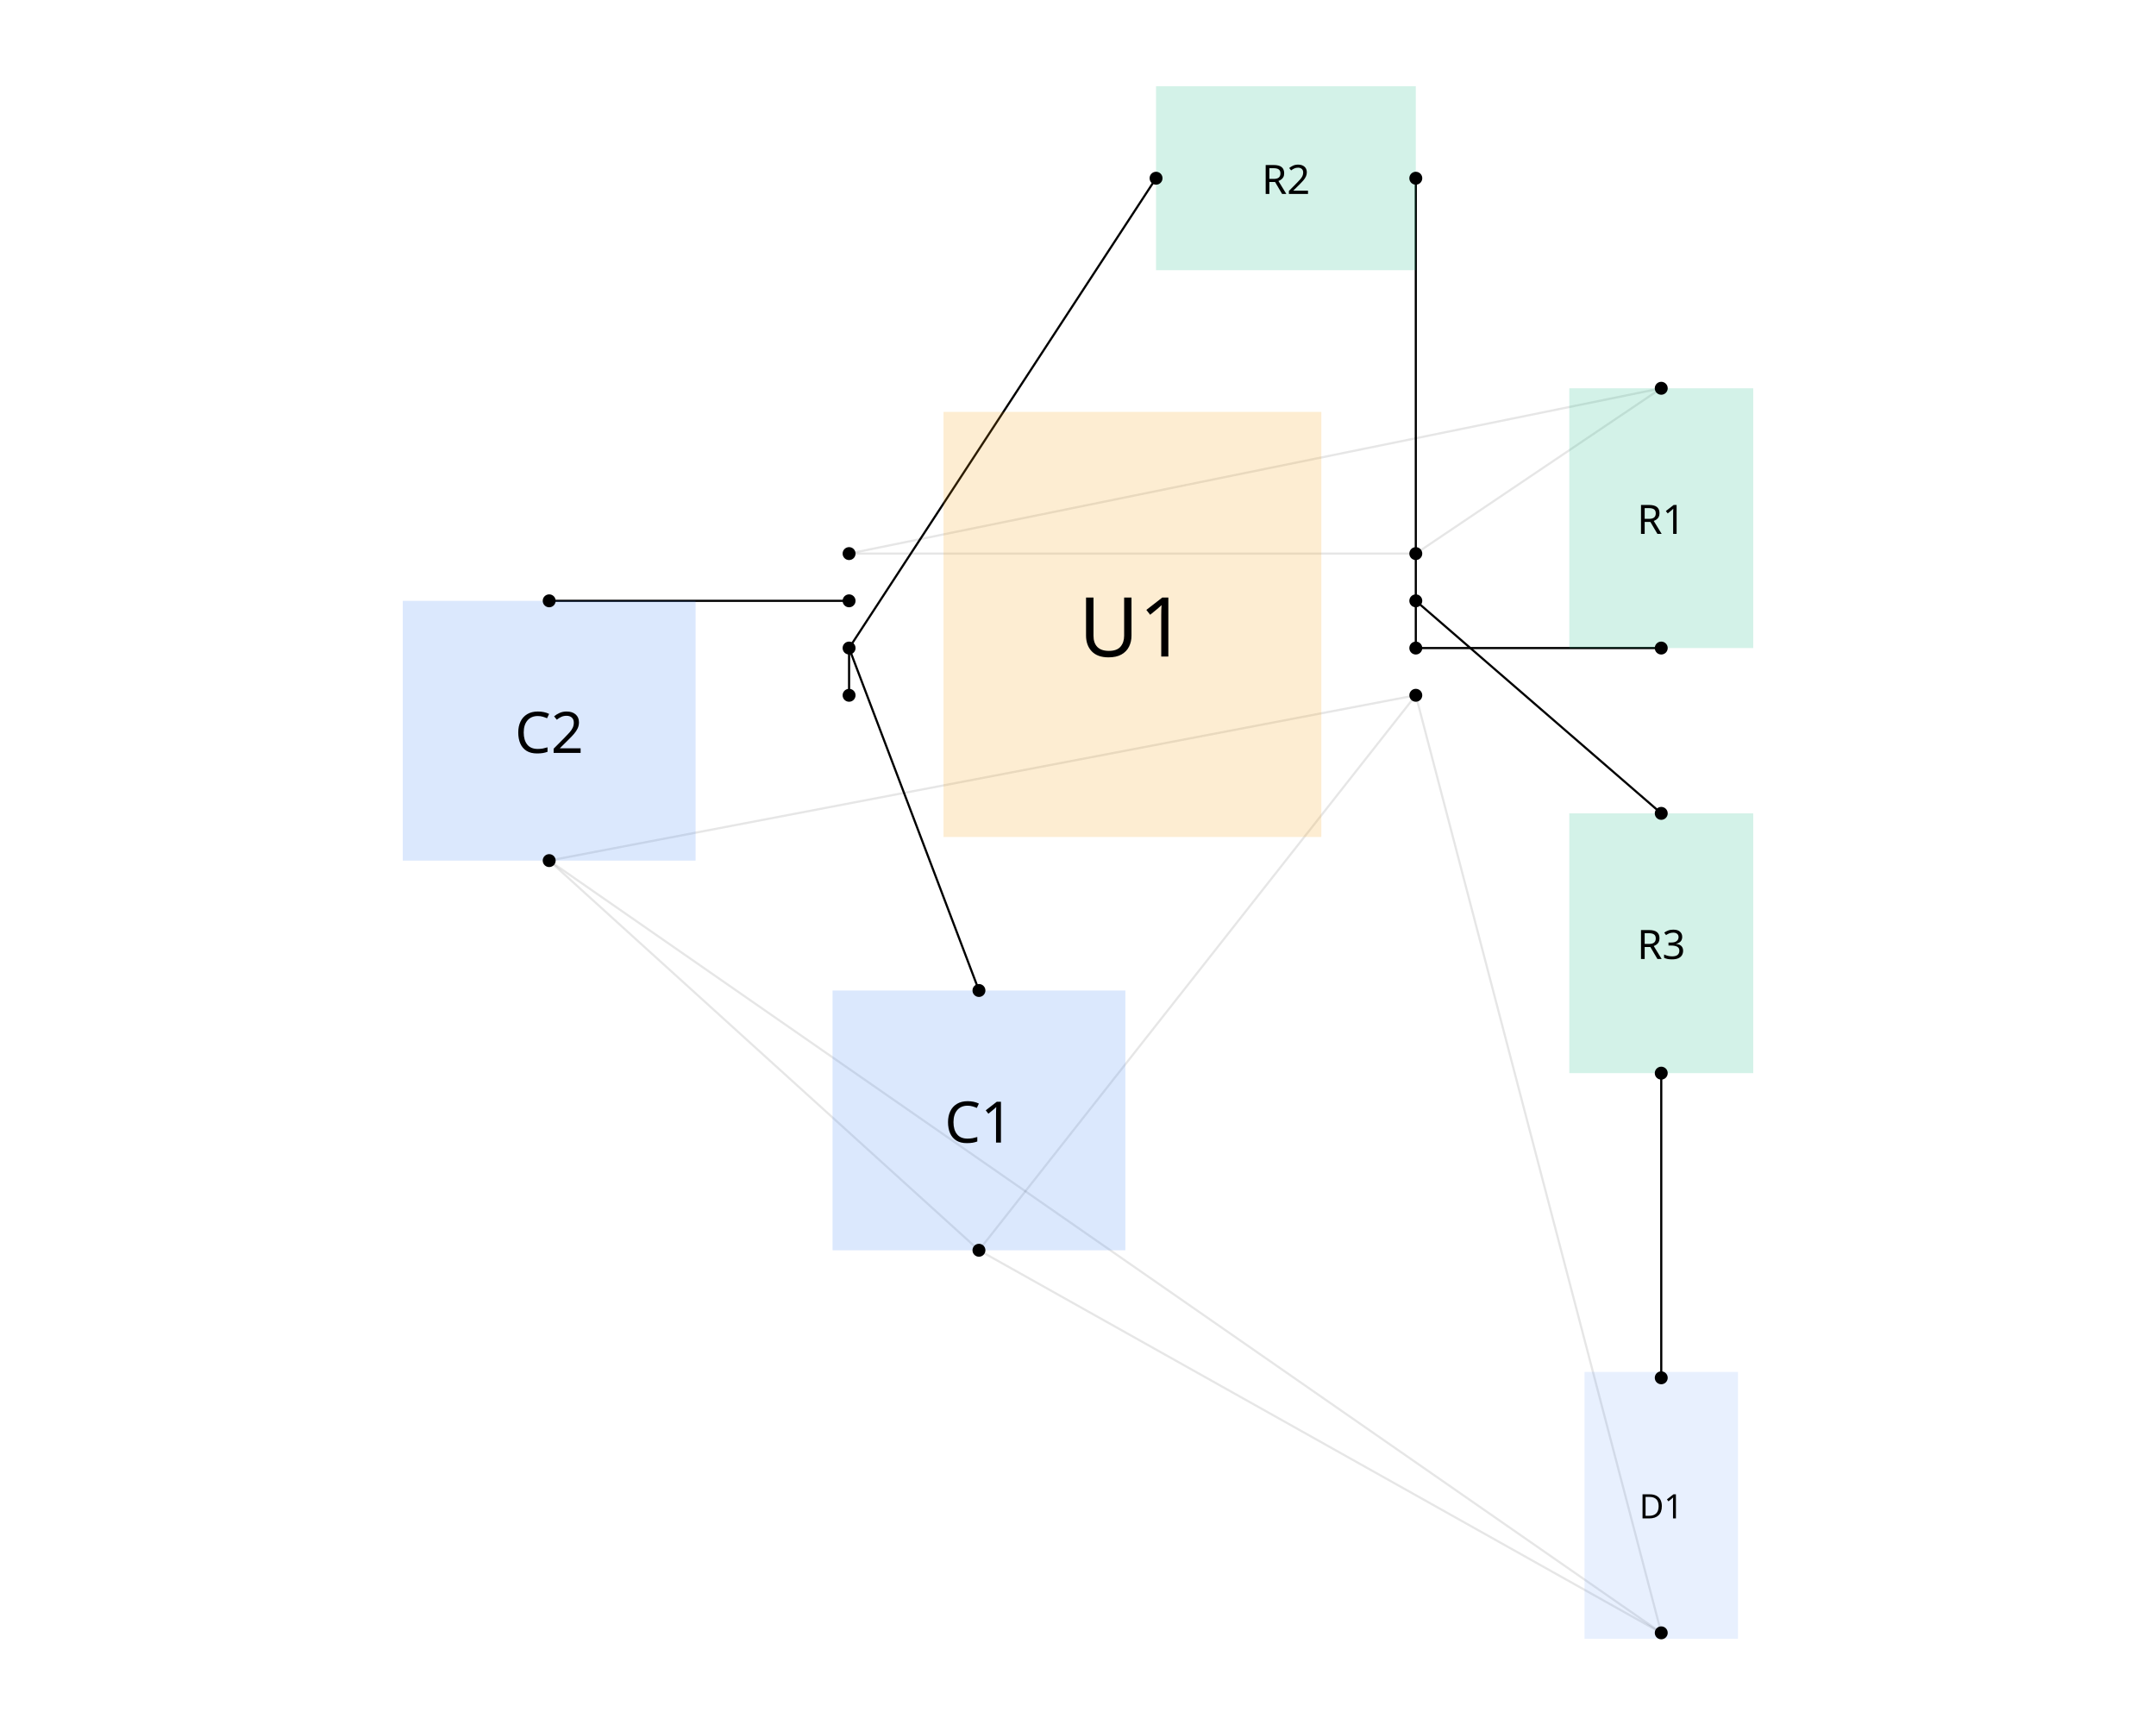
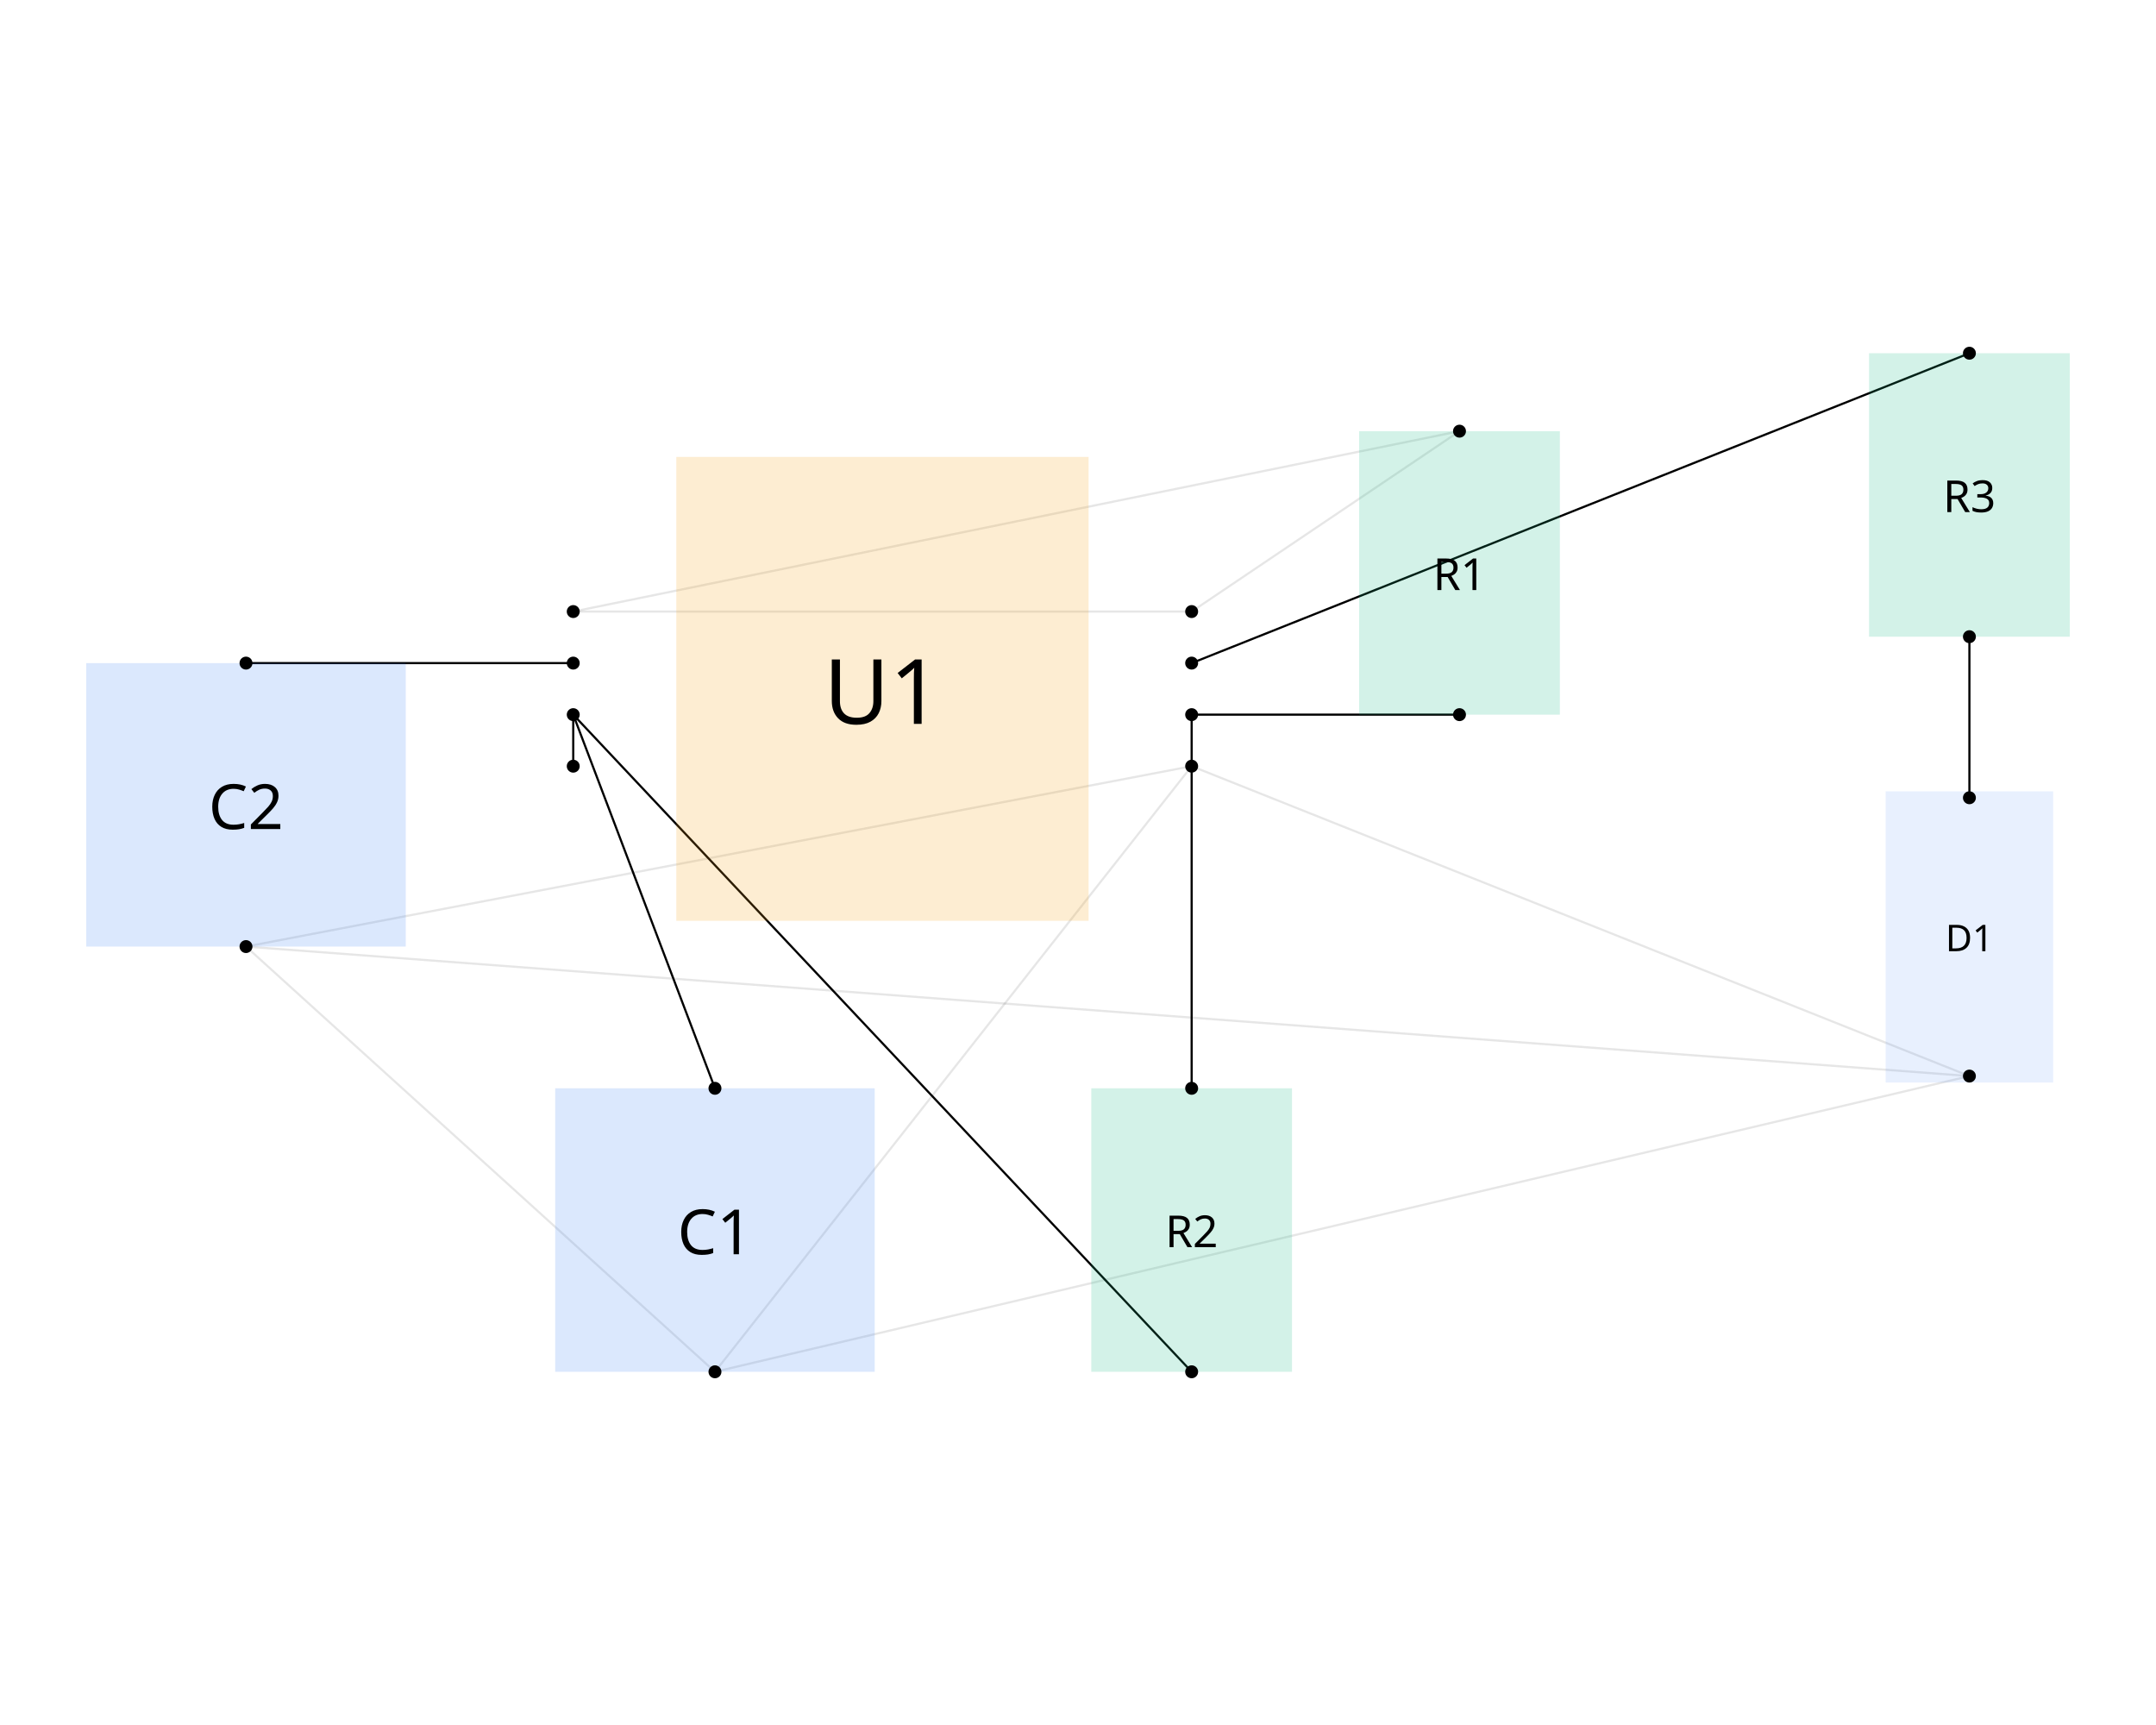
<svg xmlns="http://www.w3.org/2000/svg" width="1000" height="800" viewBox="0 0 1000 800">
  <rect width="100%" height="100%" fill="white" />
  <g>
-     <polyline data-points="1.2000000000000002,-0.30000000000000004 -0.6500000000000004,-2.6500000000000004" data-type="line" data-label="" points="656.679,322.452 454.06,579.833" fill="none" stroke="rgba(0,0,0,0.1)" stroke-width="1px" />
+     <polyline data-points="1.4305446500000008,0.525 -0.4194553499999998,-1.825" data-type="line" data-label="" points="552.716,355.332 331.615,636.19" fill="none" stroke="rgba(0,0,0,0.1)" stroke-width="1px" />
  </g>
  <g>
-     <polyline data-points="1.2000000000000002,-0.30000000000000004 -2.47,-1.0000000000000002" data-type="line" data-label="" points="656.679,322.452 254.726,399.119" fill="none" stroke="rgba(0,0,0,0.1)" stroke-width="1px" />
+     <polyline data-points="1.4305446500000008,0.525 -2.2394553499999996,-0.17500000000000016" data-type="line" data-label="" points="552.716,355.332 114.099,438.992" fill="none" stroke="rgba(0,0,0,0.1)" stroke-width="1px" />
  </g>
  <g>
-     <polyline data-points="1.2000000000000002,-0.30000000000000004 2.2394553499999996,-4.2700000000000005" data-type="line" data-label="" points="656.679,322.452 770.524,757.262" fill="none" stroke="rgba(0,0,0,0.1)" stroke-width="1px" />
+     <polyline data-points="1.4305446500000008,0.525 4.448910699999999,-0.6774999999999997" data-type="line" data-label="" points="552.716,355.332 913.455,499.048" fill="none" stroke="rgba(0,0,0,0.1)" stroke-width="1px" />
  </g>
  <g>
-     <polyline data-points="-0.6500000000000004,-2.6500000000000004 -2.47,-1.0000000000000002" data-type="line" data-label="" points="454.06,579.833 254.726,399.119" fill="none" stroke="rgba(0,0,0,0.1)" stroke-width="1px" />
+     <polyline data-points="-0.4194553499999998,-1.825 -2.2394553499999996,-0.17500000000000016" data-type="line" data-label="" points="331.615,636.19 114.099,438.992" fill="none" stroke="rgba(0,0,0,0.1)" stroke-width="1px" />
  </g>
  <g>
-     <polyline data-points="-0.6500000000000004,-2.6500000000000004 2.2394553499999996,-4.2700000000000005" data-type="line" data-label="" points="454.06,579.833 770.524,757.262" fill="none" stroke="rgba(0,0,0,0.1)" stroke-width="1px" />
+     <polyline data-points="-0.4194553499999998,-1.825 4.448910699999999,-0.6774999999999997" data-type="line" data-label="" points="331.615,636.19 913.455,499.048" fill="none" stroke="rgba(0,0,0,0.1)" stroke-width="1px" />
  </g>
  <g>
-     <polyline data-points="-2.47,-1.0000000000000002 2.2394553499999996,-4.2700000000000005" data-type="line" data-label="" points="254.726,399.119 770.524,757.262" fill="none" stroke="rgba(0,0,0,0.1)" stroke-width="1px" />
+     <polyline data-points="-2.2394553499999996,-0.17500000000000016 4.448910699999999,-0.6774999999999997" data-type="line" data-label="" points="114.099,438.992 913.455,499.048" fill="none" stroke="rgba(0,0,0,0.1)" stroke-width="1px" />
  </g>
  <g>
-     <polyline data-points="-1.2000000000000002,0.30000000000000004 1.2000000000000002,0.30000000000000004" data-type="line" data-label="" points="393.822,256.738 656.679,256.738" fill="none" stroke="rgba(0,0,0,0.1)" stroke-width="1px" />
+     <polyline data-points="-0.9694553499999996,1.125 1.4305446500000008,1.125" data-type="line" data-label="" points="265.882,283.623 552.716,283.623" fill="none" stroke="rgba(0,0,0,0.1)" stroke-width="1px" />
  </g>
  <g>
-     <polyline data-points="-1.2000000000000002,0.30000000000000004 2.2394553499999996,1.0000000000000002" data-type="line" data-label="" points="393.822,256.738 770.524,180.071" fill="none" stroke="rgba(0,0,0,0.1)" stroke-width="1px" />
+     <polyline data-points="-0.9694553499999996,1.125 2.47,1.8250000000000004" data-type="line" data-label="" points="265.882,283.623 676.946,199.963" fill="none" stroke="rgba(0,0,0,0.1)" stroke-width="1px" />
  </g>
  <g>
-     <polyline data-points="1.2000000000000002,0.30000000000000004 2.2394553499999996,1.0000000000000002" data-type="line" data-label="" points="656.679,256.738 770.524,180.071" fill="none" stroke="rgba(0,0,0,0.1)" stroke-width="1px" />
+     <polyline data-points="1.4305446500000008,1.125 2.47,1.8250000000000004" data-type="line" data-label="" points="552.716,283.623 676.946,199.963" fill="none" stroke="rgba(0,0,0,0.1)" stroke-width="1px" />
  </g>
  <g>
-     <polyline data-points="-1.2000000000000002,-0.09999999999999998 -1.2000000000000002,-0.30000000000000004" data-type="line" data-label="" points="393.822,300.547 393.822,322.452" fill="none" stroke="black" stroke-width="1px" />
+     <polyline data-points="-0.9694553499999996,0.7250000000000001 -0.9694553499999996,0.525" data-type="line" data-label="" points="265.882,331.429 265.882,355.332" fill="none" stroke="black" stroke-width="1px" />
  </g>
  <g>
-     <polyline data-points="0.10000000000000009,1.8894553499999995 -1.2000000000000002,-0.09999999999999998" data-type="line" data-label="" points="536.203,82.655 393.822,300.547" fill="none" stroke="black" stroke-width="1px" />
+     <polyline data-points="1.4305446500000008,-1.825 -0.9694553499999996,0.7250000000000001" data-type="line" data-label="" points="552.716,636.19 265.882,331.429" fill="none" stroke="black" stroke-width="1px" />
  </g>
  <g>
-     <polyline data-points="-1.2000000000000002,-0.09999999999999998 -0.6500000000000001,-1.55" data-type="line" data-label="" points="393.822,300.547 454.06,459.357" fill="none" stroke="black" stroke-width="1px" />
+     <polyline data-points="-0.9694553499999996,0.7250000000000001 -0.41945534999999956,-0.7249999999999999" data-type="line" data-label="" points="265.882,331.429 331.615,504.724" fill="none" stroke="black" stroke-width="1px" />
  </g>
  <g>
-     <polyline data-points="1.2000000000000002,0.09999999999999998 2.2394553499999996,-0.8" data-type="line" data-label="" points="656.679,278.643 770.524,377.214" fill="none" stroke="black" stroke-width="1px" />
+     <polyline data-points="1.4305446500000008,0.925 4.448910699999999,2.1275000000000004" data-type="line" data-label="" points="552.716,307.526 913.455,163.81" fill="none" stroke="black" stroke-width="1px" />
  </g>
  <g>
-     <polyline data-points="-1.2000000000000002,0.10000000000000003 -2.47,0.09999999999999987" data-type="line" data-label="" points="393.822,278.643 254.726,278.643" fill="none" stroke="black" stroke-width="1px" />
+     <polyline data-points="-0.9694553499999996,0.925 -2.2394553499999996,0.9249999999999999" data-type="line" data-label="" points="265.882,307.526 114.099,307.526" fill="none" stroke="black" stroke-width="1px" />
  </g>
  <g>
-     <polyline data-points="2.2394553499999996,-0.09999999999999987 1.2000000000000002,-0.10000000000000003" data-type="line" data-label="" points="770.524,300.547 656.679,300.547" fill="none" stroke="black" stroke-width="1px" />
+     <polyline data-points="2.47,0.7250000000000003 1.4305446500000008,0.7250000000000001" data-type="line" data-label="" points="676.946,331.429 552.716,331.429" fill="none" stroke="black" stroke-width="1px" />
  </g>
  <g>
-     <polyline data-points="1.2000000000000002,-0.10000000000000003 1.2000000000000002,1.8894553499999995" data-type="line" data-label="" points="656.679,300.547 656.679,82.655" fill="none" stroke="black" stroke-width="1px" />
+     <polyline data-points="1.4305446500000008,0.7250000000000001 1.4305446500000008,-0.7249999999999999" data-type="line" data-label="" points="552.716,331.429 552.716,504.724" fill="none" stroke="black" stroke-width="1px" />
  </g>
  <g>
-     <polyline data-points="2.2394553499999996,-1.9000000000000001 2.2394553499999996,-3.1900000000000004" data-type="line" data-label="" points="770.524,497.69 770.524,638.976" fill="none" stroke="black" stroke-width="1px" />
+     <polyline data-points="4.448910699999999,1.0275 4.448910699999999,0.4025000000000004" data-type="line" data-label="" points="913.455,295.276 913.455,369.972" fill="none" stroke="black" stroke-width="1px" />
  </g>
  <g>
-     <rect data-type="rect" data-label="U1" data-x="0" data-y="0" x="437.631" y="191.024" width="175.238" height="197.143" fill="rgba(245, 158, 11, 0.18)" stroke="none" stroke-width="0.009" />
+     <rect data-type="rect" data-label="U1" data-x="0.23054465000000057" data-y="0.8250000000000001" x="313.688" y="211.914" width="191.223" height="215.126" fill="rgba(245, 158, 11, 0.18)" stroke="none" stroke-width="0.008" />
  </g>
  <g>
-     <rect data-type="rect" data-label="R1" data-x="2.2394553499999996" data-y="0.4500000000000002" x="727.869" y="180.071" width="85.309" height="120.476" fill="rgba(16, 185, 129, 0.18)" stroke="none" stroke-width="0.009" />
+     <rect data-type="rect" data-label="R1" data-x="2.47" data-y="1.2750000000000004" x="630.401" y="199.963" width="93.091" height="131.466" fill="rgba(16, 185, 129, 0.18)" stroke="none" stroke-width="0.008" />
  </g>
  <g>
-     <rect data-type="rect" data-label="R2" data-x="0.6500000000000001" data-y="1.8894553499999995" x="536.203" y="40" width="120.476" height="85.309" fill="rgba(16, 185, 129, 0.18)" stroke="none" stroke-width="0.009" />
+     <rect data-type="rect" data-label="R2" data-x="1.4305446500000008" data-y="-1.275" x="506.171" y="504.724" width="93.091" height="131.466" fill="rgba(16, 185, 129, 0.18)" stroke="none" stroke-width="0.008" />
  </g>
  <g>
-     <rect data-type="rect" data-label="C1" data-x="-0.6500000000000002" data-y="-2.1" x="386.155" y="459.357" width="135.81" height="120.476" fill="rgba(59, 130, 246, 0.18)" stroke="none" stroke-width="0.009" />
+     <rect data-type="rect" data-label="C1" data-x="-0.41945534999999967" data-y="-1.275" x="257.516" y="504.724" width="148.198" height="131.466" fill="rgba(59, 130, 246, 0.18)" stroke="none" stroke-width="0.008" />
  </g>
  <g>
-     <rect data-type="rect" data-label="C2" data-x="-2.47" data-y="-0.4500000000000002" x="186.821" y="278.643" width="135.81" height="120.476" fill="rgba(59, 130, 246, 0.18)" stroke="none" stroke-width="0.009" />
+     <rect data-type="rect" data-label="C2" data-x="-2.2394553499999996" data-y="0.3749999999999999" x="40" y="307.526" width="148.198" height="131.466" fill="rgba(59, 130, 246, 0.18)" stroke="none" stroke-width="0.008" />
  </g>
  <g>
-     <rect data-type="rect" data-label="D1" data-x="2.2394553499999996" data-y="-3.7300000000000004" x="734.929" y="636.238" width="71.191" height="123.762" fill="rgba(59, 130, 246, 0.12)" stroke="none" stroke-width="0.009" />
+     <rect data-type="rect" data-label="D1" data-x="4.448910699999999" data-y="-0.13749999999999962" x="874.612" y="366.984" width="77.684" height="135.051" fill="rgba(59, 130, 246, 0.12)" stroke="none" stroke-width="0.008" />
  </g>
  <g>
-     <rect data-type="rect" data-label="R3" data-x="2.2394553499999996" data-y="-1.35" x="727.869" y="377.214" width="85.309" height="120.476" fill="rgba(16, 185, 129, 0.18)" stroke="none" stroke-width="0.009" />
+     <rect data-type="rect" data-label="R3" data-x="4.448910699999999" data-y="1.5775000000000001" x="866.909" y="163.81" width="93.091" height="131.466" fill="rgba(16, 185, 129, 0.18)" stroke="none" stroke-width="0.008" />
  </g>
-   <text data-type="text" data-label="U1" data-x="0" data-y="0" x="525.25" y="289.595" fill="black" font-size="38.333" font-family="sans-serif" text-anchor="middle" dominant-baseline="central">U1</text>
-   <text data-type="text" data-label="R1" data-x="2.2394553499999996" data-y="0.4500000000000002" x="770.524" y="240.309" fill="black" font-size="18.768" font-family="sans-serif" text-anchor="middle" dominant-baseline="central">R1</text>
-   <text data-type="text" data-label="R2" data-x="0.6500000000000001" data-y="1.8894553499999995" x="596.441" y="82.655" fill="black" font-size="18.768" font-family="sans-serif" text-anchor="middle" dominant-baseline="central">R2</text>
-   <text data-type="text" data-label="C1" data-x="-0.6500000000000002" data-y="-2.1" x="454.06" y="519.595" fill="black" font-size="26.505" font-family="sans-serif" text-anchor="middle" dominant-baseline="central">C1</text>
-   <text data-type="text" data-label="C2" data-x="-2.47" data-y="-0.4500000000000002" x="254.726" y="338.881" fill="black" font-size="26.505" font-family="sans-serif" text-anchor="middle" dominant-baseline="central">C2</text>
-   <text data-type="text" data-label="D1" data-x="2.2394553499999996" data-y="-3.7300000000000004" x="770.524" y="698.119" fill="black" font-size="15.662" font-family="sans-serif" text-anchor="middle" dominant-baseline="central">D1</text>
-   <text data-type="text" data-label="R3" data-x="2.2394553499999996" data-y="-1.35" x="770.524" y="437.452" fill="black" font-size="18.768" font-family="sans-serif" text-anchor="middle" dominant-baseline="central">R3</text>
+   <text data-type="text" data-label="U1" data-x="0.23054465000000057" data-y="0.8250000000000001" x="409.299" y="319.477" fill="black" font-size="41.83" font-family="sans-serif" text-anchor="middle" dominant-baseline="central">U1</text>
+   <text data-type="text" data-label="R1" data-x="2.47" data-y="1.2750000000000004" x="676.946" y="265.696" fill="black" font-size="20.48" font-family="sans-serif" text-anchor="middle" dominant-baseline="central">R1</text>
+   <text data-type="text" data-label="R2" data-x="1.4305446500000008" data-y="-1.275" x="552.716" y="570.457" fill="black" font-size="20.48" font-family="sans-serif" text-anchor="middle" dominant-baseline="central">R2</text>
+   <text data-type="text" data-label="C1" data-x="-0.41945534999999967" data-y="-1.275" x="331.615" y="570.457" fill="black" font-size="28.922" font-family="sans-serif" text-anchor="middle" dominant-baseline="central">C1</text>
+   <text data-type="text" data-label="C2" data-x="-2.2394553499999996" data-y="0.3749999999999999" x="114.099" y="373.259" fill="black" font-size="28.922" font-family="sans-serif" text-anchor="middle" dominant-baseline="central">C2</text>
+   <text data-type="text" data-label="D1" data-x="4.448910699999999" data-y="-0.13749999999999962" x="913.455" y="434.51" fill="black" font-size="17.091" font-family="sans-serif" text-anchor="middle" dominant-baseline="central">D1</text>
+   <text data-type="text" data-label="R3" data-x="4.448910699999999" data-y="1.5775000000000001" x="913.455" y="229.543" fill="black" font-size="20.48" font-family="sans-serif" text-anchor="middle" dominant-baseline="central">R3</text>
  <g>
-     <circle data-type="point" data-label="U1.1 (unnamedsubcircuitsubcircuit_source_group_0_connectivity_net1)" data-x="1.2000000000000002" data-y="-0.30000000000000004" cx="656.679" cy="322.452" r="3" fill="black" />
+     <circle data-type="point" data-label="U1.1 (unnamedsubcircuitsubcircuit_source_group_0_connectivity_net1)" data-x="1.4305446500000008" data-y="0.525" cx="552.716" cy="355.332" r="3" fill="black" />
  </g>
  <g>
-     <circle data-type="point" data-label="U1.2" data-x="-1.2000000000000002" data-y="-0.30000000000000004" cx="393.822" cy="322.452" r="3" fill="black" />
+     <circle data-type="point" data-label="U1.2" data-x="-0.9694553499999996" data-y="0.525" cx="265.882" cy="355.332" r="3" fill="black" />
  </g>
  <g>
-     <circle data-type="point" data-label="U1.3" data-x="1.2000000000000002" data-y="0.09999999999999998" cx="656.679" cy="278.643" r="3" fill="black" />
+     <circle data-type="point" data-label="U1.3" data-x="1.4305446500000008" data-y="0.925" cx="552.716" cy="307.526" r="3" fill="black" />
  </g>
  <g>
-     <circle data-type="point" data-label="U1.4 (unnamedsubcircuitsubcircuit_source_group_0_connectivity_net0)" data-x="-1.2000000000000002" data-y="0.30000000000000004" cx="393.822" cy="256.738" r="3" fill="black" />
+     <circle data-type="point" data-label="U1.4 (unnamedsubcircuitsubcircuit_source_group_0_connectivity_net0)" data-x="-0.9694553499999996" data-y="1.125" cx="265.882" cy="283.623" r="3" fill="black" />
  </g>
  <g>
-     <circle data-type="point" data-label="U1.5" data-x="-1.2000000000000002" data-y="0.10000000000000003" cx="393.822" cy="278.643" r="3" fill="black" />
+     <circle data-type="point" data-label="U1.5" data-x="-0.9694553499999996" data-y="0.925" cx="265.882" cy="307.526" r="3" fill="black" />
  </g>
  <g>
-     <circle data-type="point" data-label="U1.6" data-x="-1.2000000000000002" data-y="-0.09999999999999998" cx="393.822" cy="300.547" r="3" fill="black" />
+     <circle data-type="point" data-label="U1.6" data-x="-0.9694553499999996" data-y="0.7250000000000001" cx="265.882" cy="331.429" r="3" fill="black" />
  </g>
  <g>
-     <circle data-type="point" data-label="U1.7" data-x="1.2000000000000002" data-y="-0.10000000000000003" cx="656.679" cy="300.547" r="3" fill="black" />
+     <circle data-type="point" data-label="U1.7" data-x="1.4305446500000008" data-y="0.7250000000000001" cx="552.716" cy="331.429" r="3" fill="black" />
  </g>
  <g>
-     <circle data-type="point" data-label="U1.8 (unnamedsubcircuitsubcircuit_source_group_0_connectivity_net0)" data-x="1.2000000000000002" data-y="0.30000000000000004" cx="656.679" cy="256.738" r="3" fill="black" />
+     <circle data-type="point" data-label="U1.8 (unnamedsubcircuitsubcircuit_source_group_0_connectivity_net0)" data-x="1.4305446500000008" data-y="1.125" cx="552.716" cy="283.623" r="3" fill="black" />
  </g>
  <g>
-     <circle data-type="point" data-label="R1.1 (unnamedsubcircuitsubcircuit_source_group_0_connectivity_net0)" data-x="2.2394553499999996" data-y="1.0000000000000002" cx="770.524" cy="180.071" r="3" fill="black" />
+     <circle data-type="point" data-label="R1.1 (unnamedsubcircuitsubcircuit_source_group_0_connectivity_net0)" data-x="2.47" data-y="1.8250000000000004" cx="676.946" cy="199.963" r="3" fill="black" />
  </g>
  <g>
-     <circle data-type="point" data-label="R1.2" data-x="2.2394553499999996" data-y="-0.09999999999999987" cx="770.524" cy="300.547" r="3" fill="black" />
+     <circle data-type="point" data-label="R1.2" data-x="2.47" data-y="0.7250000000000003" cx="676.946" cy="331.429" r="3" fill="black" />
  </g>
  <g>
-     <circle data-type="point" data-label="R2.1" data-x="1.2000000000000002" data-y="1.8894553499999995" cx="656.679" cy="82.655" r="3" fill="black" />
+     <circle data-type="point" data-label="R2.1" data-x="1.4305446500000008" data-y="-0.7249999999999999" cx="552.716" cy="504.724" r="3" fill="black" />
  </g>
  <g>
-     <circle data-type="point" data-label="R2.2" data-x="0.10000000000000009" data-y="1.8894553499999995" cx="536.203" cy="82.655" r="3" fill="black" />
+     <circle data-type="point" data-label="R2.2" data-x="1.4305446500000008" data-y="-1.825" cx="552.716" cy="636.19" r="3" fill="black" />
  </g>
  <g>
-     <circle data-type="point" data-label="C1.1" data-x="-0.6500000000000001" data-y="-1.55" cx="454.06" cy="459.357" r="3" fill="black" />
+     <circle data-type="point" data-label="C1.1" data-x="-0.41945534999999956" data-y="-0.7249999999999999" cx="331.615" cy="504.724" r="3" fill="black" />
  </g>
  <g>
-     <circle data-type="point" data-label="C1.2 (unnamedsubcircuitsubcircuit_source_group_0_connectivity_net1)" data-x="-0.6500000000000004" data-y="-2.6500000000000004" cx="454.06" cy="579.833" r="3" fill="black" />
+     <circle data-type="point" data-label="C1.2 (unnamedsubcircuitsubcircuit_source_group_0_connectivity_net1)" data-x="-0.4194553499999998" data-y="-1.825" cx="331.615" cy="636.19" r="3" fill="black" />
  </g>
  <g>
-     <circle data-type="point" data-label="C2.1" data-x="-2.47" data-y="0.09999999999999987" cx="254.726" cy="278.643" r="3" fill="black" />
+     <circle data-type="point" data-label="C2.1" data-x="-2.2394553499999996" data-y="0.9249999999999999" cx="114.099" cy="307.526" r="3" fill="black" />
  </g>
  <g>
-     <circle data-type="point" data-label="C2.2 (unnamedsubcircuitsubcircuit_source_group_0_connectivity_net1)" data-x="-2.47" data-y="-1.0000000000000002" cx="254.726" cy="399.119" r="3" fill="black" />
+     <circle data-type="point" data-label="C2.2 (unnamedsubcircuitsubcircuit_source_group_0_connectivity_net1)" data-x="-2.2394553499999996" data-y="-0.17500000000000016" cx="114.099" cy="438.992" r="3" fill="black" />
  </g>
  <g>
-     <circle data-type="point" data-label="D1.1" data-x="2.2394553499999996" data-y="-3.1900000000000004" cx="770.524" cy="638.976" r="3" fill="black" />
+     <circle data-type="point" data-label="D1.1" data-x="4.448910699999999" data-y="0.4025000000000004" cx="913.455" cy="369.972" r="3" fill="black" />
  </g>
  <g>
-     <circle data-type="point" data-label="D1.2 (unnamedsubcircuitsubcircuit_source_group_0_connectivity_net1)" data-x="2.2394553499999996" data-y="-4.2700000000000005" cx="770.524" cy="757.262" r="3" fill="black" />
+     <circle data-type="point" data-label="D1.2 (unnamedsubcircuitsubcircuit_source_group_0_connectivity_net1)" data-x="4.448910699999999" data-y="-0.6774999999999997" cx="913.455" cy="499.048" r="3" fill="black" />
  </g>
  <g>
-     <circle data-type="point" data-label="R3.1" data-x="2.2394553499999996" data-y="-0.8" cx="770.524" cy="377.214" r="3" fill="black" />
+     <circle data-type="point" data-label="R3.1" data-x="4.448910699999999" data-y="2.1275000000000004" cx="913.455" cy="163.81" r="3" fill="black" />
  </g>
  <g>
-     <circle data-type="point" data-label="R3.2" data-x="2.2394553499999996" data-y="-1.9000000000000001" cx="770.524" cy="497.69" r="3" fill="black" />
+     <circle data-type="point" data-label="R3.2" data-x="4.448910699999999" data-y="1.0275" cx="913.455" cy="295.276" r="3" fill="black" />
  </g>
  <g id="crosshair" style="display: none">
    <line id="crosshair-h" y1="0" y2="800" stroke="#666" stroke-width="0.5" />
    <line id="crosshair-v" x1="0" x2="1000" stroke="#666" stroke-width="0.5" />
    <text id="coordinates" font-family="monospace" font-size="12" fill="#666" />
  </g>
</svg>
